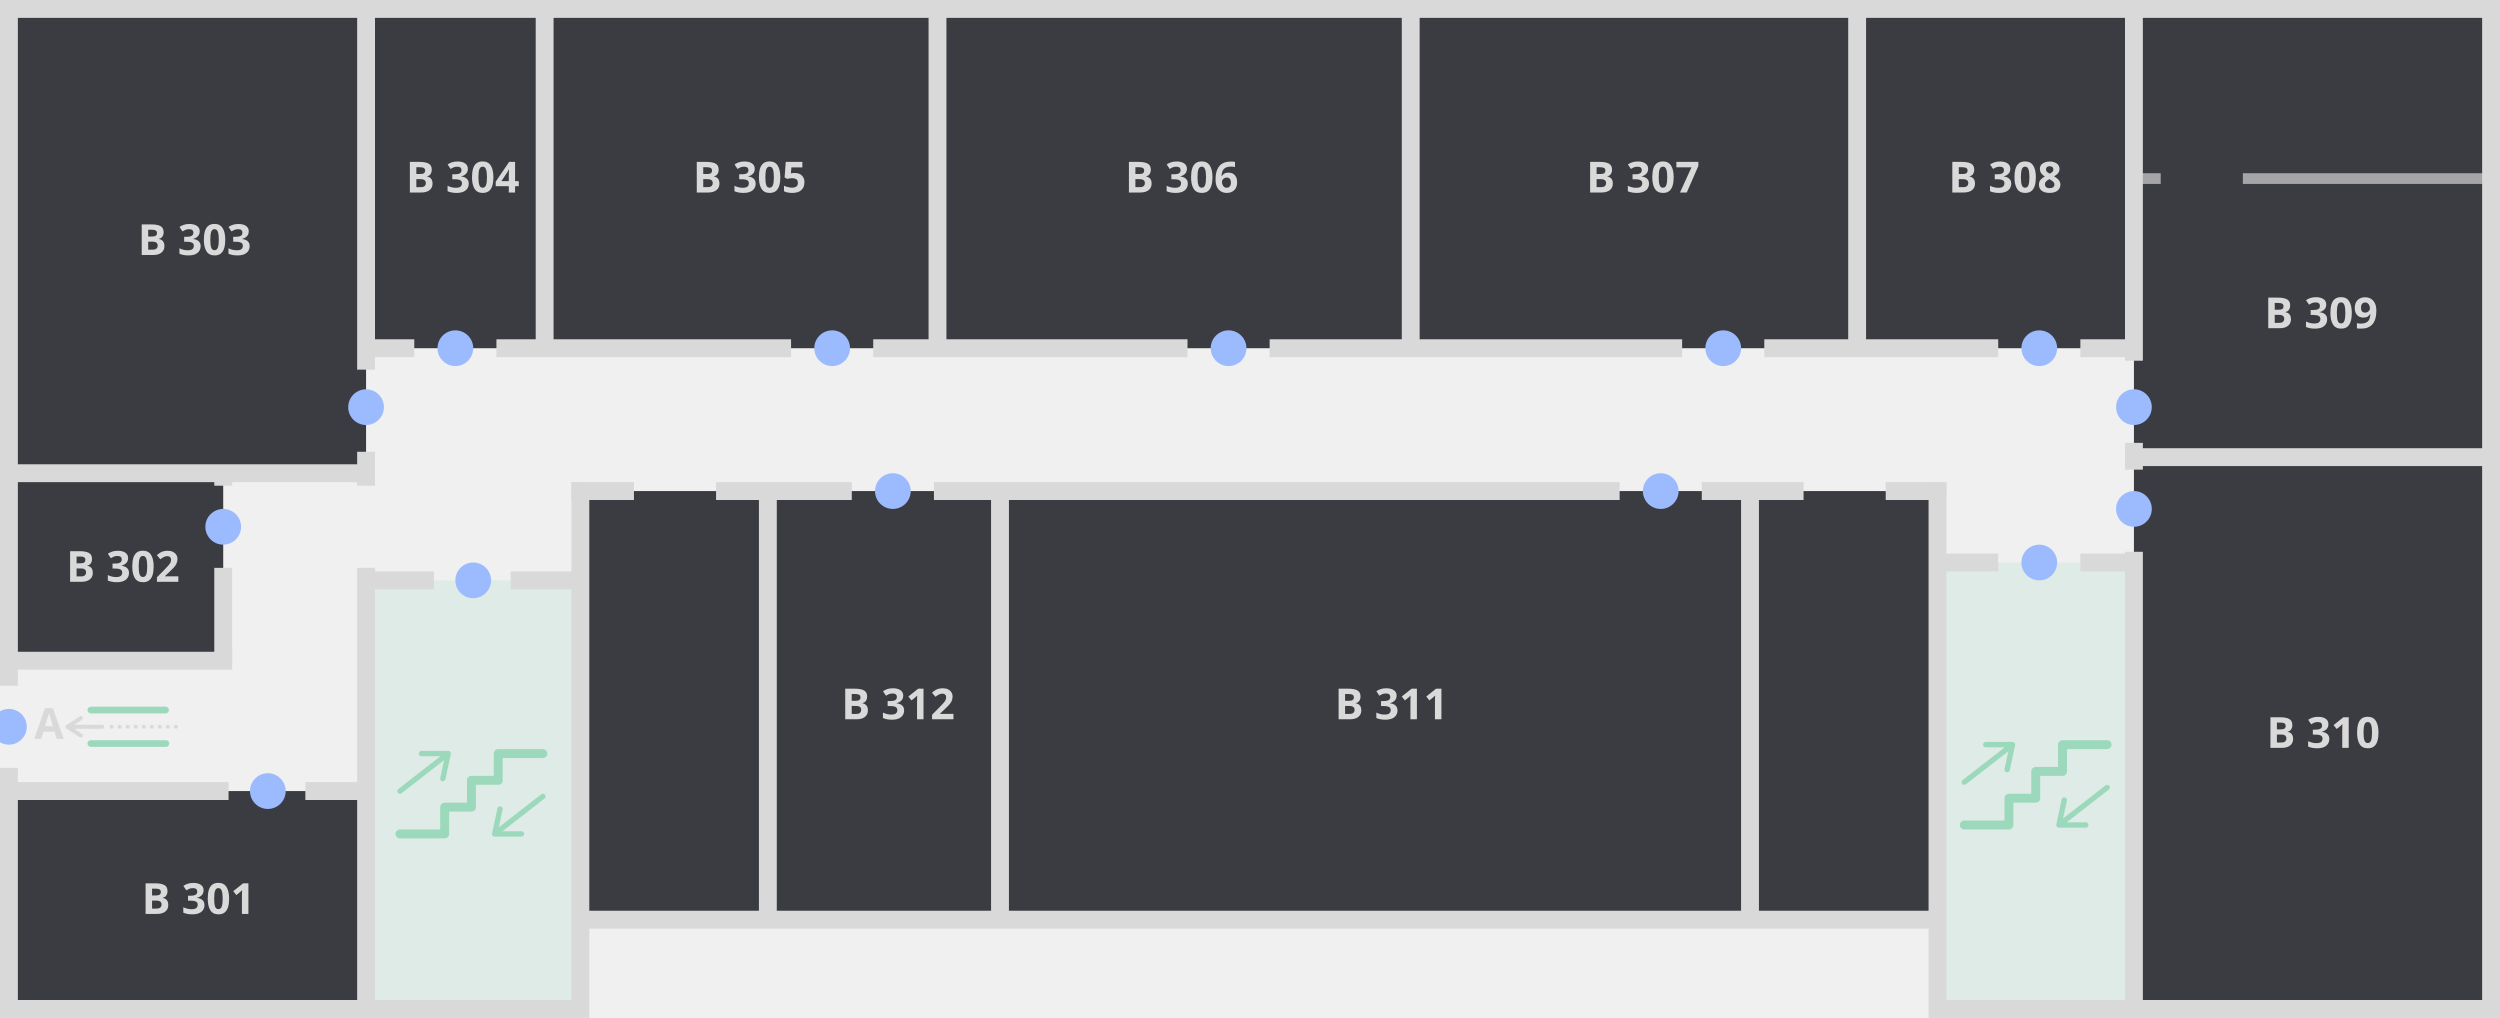
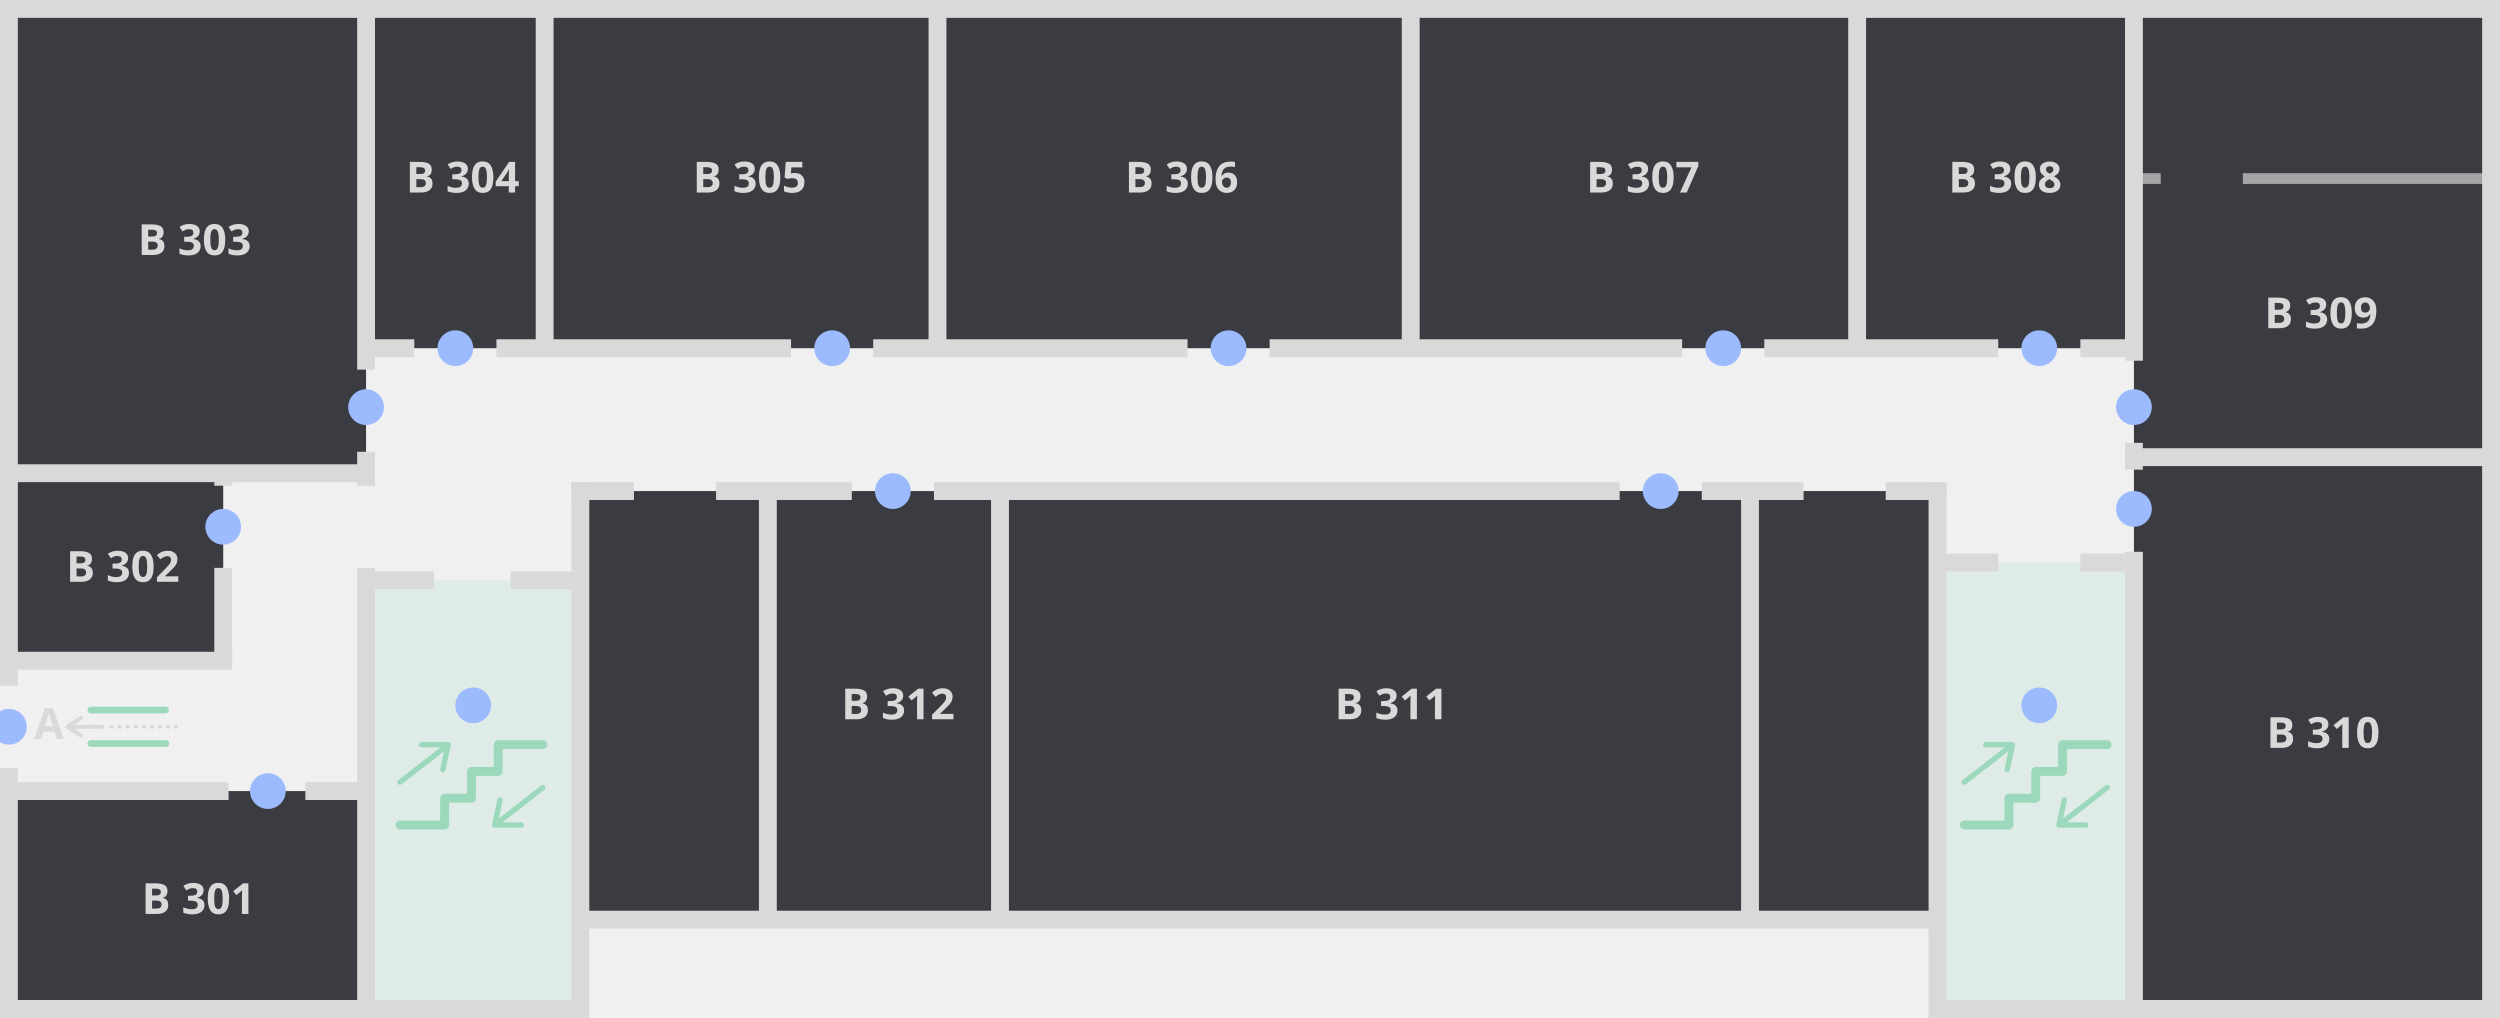
<svg xmlns="http://www.w3.org/2000/svg" width="1400" height="570" viewBox="0 0 1400 570" fill="none">
  <g id="V-3" clip-path="url(#clip0_2001_981)">
    <g id="Spaces">
      <rect id="v-312" x="430" y="275" width="130" height="240" fill="#3B3C41" />
      <rect id="v-311" x="560" y="275" width="420" height="240" fill="#3B3C41" />
      <rect id="v-310" x="1195" y="256" width="199" height="309" fill="#3B3C41" />
      <rect id="v-309" x="1195" y="5" width="199" height="251" fill="#3B3C41" />
      <rect id="v-308" x="1040" y="5" width="155" height="190" fill="#3B3C41" />
      <rect id="v-306" x="525" y="5" width="265" height="190" fill="#3B3C41" />
      <rect id="v-307" x="790" y="5" width="250" height="190" fill="#3B3C41" />
      <rect id="v-305" x="305" y="5" width="220" height="190" fill="#3B3C41" />
      <rect id="v-304" x="205" y="5" width="100" height="190" fill="#3B3C41" />
      <rect id="v-303" x="5" y="5" width="200" height="260" fill="#3B3C41" />
      <rect id="v-302" x="5" y="265" width="120" height="105" fill="#3B3C41" />
      <rect id="v-301" x="5" y="443" width="200" height="122" fill="#3B3C41" />
      <rect id="v-3-crossing-a" opacity="0.01" y="370" width="115" height="72" fill="#9CD9BC" />
      <rect id="!v-1-u2" x="325" y="275" width="105" height="240" fill="#3B3C41" />
      <rect id="!v-1-u1" x="980" y="275" width="105" height="240" fill="#3B3C41" />
      <rect id="v-3-stair-2" opacity="0.2" x="1085" y="315" width="110" height="250" fill="#9CD9BC" />
      <rect id="v-3-stair-1" opacity="0.2" x="205" y="325" width="120" height="240" fill="#9CD9BC" />
    </g>
    <g id="Walls">
      <path id="Subtract" fill-rule="evenodd" clip-rule="evenodd" d="M300 195V5H310V195H300Z" fill="#D9D9D9" />
      <path id="Vector 7" d="M525 5V195" stroke="#D9D9D9" stroke-width="10" />
      <path id="Subtract_2" fill-rule="evenodd" clip-rule="evenodd" d="M1210 103L1210 97H1195V103H1210ZM1256 103H1395V97H1256V103Z" fill="#A5A5A7" />
      <path id="Vector 5" d="M325 511L325 270" stroke="#D9D9D9" stroke-width="10" />
      <path id="Vector 6" d="M1085 513L1085 270" stroke="#D9D9D9" stroke-width="10" />
      <path id="Vector 21" d="M790 5V192" stroke="#D9D9D9" stroke-width="10" />
      <path id="Vector 24" d="M1040 2V192" stroke="#D9D9D9" stroke-width="10" />
      <path id="Vector 13" d="M1395 256H1195" stroke="#D9D9D9" stroke-width="10" />
      <path id="Vector 14" d="M430 275V515" stroke="#D9D9D9" stroke-width="10" />
      <path id="Vector 25" d="M560 275V515" stroke="#D9D9D9" stroke-width="10" />
      <path id="Vector 17" d="M980 275V512" stroke="#D9D9D9" stroke-width="10" />
      <path id="Vector 12" d="M130 370H5" stroke="#D9D9D9" stroke-width="10" />
      <path id="Subtract_3" fill-rule="evenodd" clip-rule="evenodd" d="M1200 5V202H1190V5H1200ZM1190 248H1200V263H1190V248ZM1190 309V565H1200V309H1190Z" fill="#D9D9D9" />
      <path id="Subtract_4" fill-rule="evenodd" clip-rule="evenodd" d="M243 330V320H205V330H243ZM286 330H325V320H286V330Z" fill="#D9D9D9" />
      <path id="Subtract_5" fill-rule="evenodd" clip-rule="evenodd" d="M5 260H205V270H5V260Z" fill="#D9D9D9" />
      <path id="Subtract_6" fill-rule="evenodd" clip-rule="evenodd" d="M128 448V438H5V448H128ZM171 448H205V438H171V448Z" fill="#D9D9D9" />
      <path id="Subtract_7" fill-rule="evenodd" clip-rule="evenodd" d="M1119 320V310H1085V320H1119ZM1165 320H1195V310H1165V320Z" fill="#D9D9D9" />
      <path id="Subtract_8" fill-rule="evenodd" clip-rule="evenodd" d="M1010 280V270H953V280H1010ZM1056 280H1090V270H1056V280ZM907 270V280H523V270H907ZM355 280V270H320V280H355ZM401 280H477V270H401V280Z" fill="#D9D9D9" />
      <path id="Subtract_9" fill-rule="evenodd" clip-rule="evenodd" d="M443 200V190H278V200H443ZM489 200H665V190H489V200ZM1119 190V200H988V190H1119ZM1195 200H1165V190H1195V200ZM942 200V190H711V200H942ZM232 200L232 190H205V200H232Z" fill="#D9D9D9" />
      <path id="Subtract_10" fill-rule="evenodd" clip-rule="evenodd" d="M130 272V265H120L120 272H130ZM130 318H120L120 370H130L130 318Z" fill="#D9D9D9" />
      <path id="Subtract_11" fill-rule="evenodd" clip-rule="evenodd" d="M210 253V272H200V253H210ZM210 207V5H200V207H210ZM200 318H210V565H200V318Z" fill="#D9D9D9" />
      <path id="Subtract_12" fill-rule="evenodd" clip-rule="evenodd" d="M5 0H0V5V384H10V10H205H1390V511.5V560H1090V515V510H1085H325H320V515V560H205H10V430H0V565V570H5H205H325H330V565V520H1080V565V570H1085H1395H1400V565V511.5V5V0H1395H205H5Z" fill="#D9D9D9" />
    </g>
    <g id="Textes">
      <text id="b_v_312" fill="#D9D9D9" xml:space="preserve" style="white-space: pre" font-family="GothamSSm" font-size="24" font-weight="bold" letter-spacing="0em">
        <tspan x="471.172" y="402.8">В 312</tspan>
      </text>
      <text id="b_v_311" fill="#D9D9D9" xml:space="preserve" style="white-space: pre" font-family="GothamSSm" font-size="24" font-weight="bold" letter-spacing="0em">
        <tspan x="747.465" y="402.8">В 311</tspan>
      </text>
      <text id="b_v_310" fill="#D9D9D9" xml:space="preserve" style="white-space: pre" font-family="GothamSSm" font-size="24" font-weight="bold" letter-spacing="0em">
        <tspan x="1269.28" y="418.8">В 310</tspan>
      </text>
      <text id="b_v_309" fill="#D9D9D9" xml:space="preserve" style="white-space: pre" font-family="GothamSSm" font-size="24" font-weight="bold" letter-spacing="0em">
        <tspan x="1268.07" y="183.8">В 309</tspan>
      </text>
      <text id="b_v_308" fill="#D9D9D9" xml:space="preserve" style="white-space: pre" font-family="GothamSSm" font-size="24" font-weight="bold" letter-spacing="0em">
        <tspan x="1091.14" y="107.8">В 308</tspan>
      </text>
      <text id="b_v_307" fill="#D9D9D9" xml:space="preserve" style="white-space: pre" font-family="GothamSSm" font-size="24" font-weight="bold" letter-spacing="0em">
        <tspan x="888.316" y="107.8">В 307</tspan>
      </text>
      <text id="b_v_306" fill="#D9D9D9" xml:space="preserve" style="white-space: pre" font-family="GothamSSm" font-size="24" font-weight="bold" letter-spacing="0em">
        <tspan x="630.043" y="107.8">В 306</tspan>
      </text>
      <text id="b_v_305" fill="#D9D9D9" xml:space="preserve" style="white-space: pre" font-family="GothamSSm" font-size="24" font-weight="bold" letter-spacing="0em">
        <tspan x="388.035" y="107.8">В 305</tspan>
      </text>
      <text id="b_v_304" fill="#D9D9D9" xml:space="preserve" style="white-space: pre" font-family="GothamSSm" font-size="24" font-weight="bold" letter-spacing="0em">
        <tspan x="227.367" y="107.8">В 304</tspan>
      </text>
      <text id="b_v_303" fill="#D9D9D9" xml:space="preserve" style="white-space: pre" font-family="GothamSSm" font-size="24" font-weight="bold" letter-spacing="0em">
        <tspan x="77.211" y="142.8">В 303</tspan>
      </text>
      <text id="b_v_302" fill="#D9D9D9" xml:space="preserve" style="white-space: pre" font-family="GothamSSm" font-size="24" font-weight="bold" letter-spacing="0em">
        <tspan x="37.105" y="325.8">В 302</tspan>
      </text>
      <text id="b_v_302_2" fill="#D9D9D9" xml:space="preserve" style="white-space: pre" font-family="GothamSSm" font-size="24" font-weight="bold" letter-spacing="0em">
        <tspan x="19.145" y="413.8">А</tspan>
      </text>
      <text id="b_v_301" fill="#D9D9D9" xml:space="preserve" style="white-space: pre" font-family="GothamSSm" font-size="24" font-weight="bold" letter-spacing="0em">
        <tspan x="79.375" y="511.8">В 301</tspan>
      </text>
    </g>
    <g id="Entrances">
      <circle id="18" cx="965" cy="195" r="10" fill="#9CBBFF" />
      <circle id="17" cx="205" cy="228" r="10" fill="#9CBBFF" />
      <circle id="16" cx="150" cy="443" r="10" fill="#9CBBFF" />
      <circle id="14" cx="500" cy="275" r="10" fill="#9CBBFF" />
      <circle id="13" cx="930" cy="275" r="10" fill="#9CBBFF" />
      <circle id="12" cx="125" cy="295" r="10" fill="#9CBBFF" />
      <circle id="11" cx="5" cy="407" r="10" fill="#9CBBFF" />
      <circle id="9" cx="466" cy="195" r="10" fill="#9CBBFF" />
      <circle id="7" cx="688" cy="195" r="10" fill="#9CBBFF" />
      <circle id="6" cx="255" cy="195" r="10" fill="#9CBBFF" />
      <circle id="5" cx="1142" cy="195" r="10" fill="#9CBBFF" />
-       <circle id="4" cx="1142" cy="315" r="10" fill="#9CBBFF" />
+       <circle id="4" cx="1142" cy="395" r="10" fill="#9CBBFF" />
      <circle id="3" cx="1195" cy="285" r="10" fill="#9CBBFF" />
      <circle id="2" cx="1195" cy="228" r="10" fill="#9CBBFF" />
-       <circle id="1" cx="265" cy="325" r="10" fill="#9CBBFF" />
+       <circle id="1" cx="265" cy="395" r="10" fill="#9CBBFF" />
    </g>
    <g id="Icons">
      <g id="Stair">
        <g id="Stair frame">
-           <path id="Vector 152" d="M304 422H279V437H264V452H249V467H224" stroke="#9CD9BC" stroke-width="5" stroke-linecap="round" stroke-linejoin="round" />
-           <path id="Vector 154" d="M236 422H251M251 422L248 436M251 422L224 443" stroke="#9CD9BC" stroke-width="3" stroke-linecap="round" stroke-linejoin="round" />
-           <path id="Vector 155" d="M292 467H277M277 467L280 453M277 467L304 446" stroke="#9CD9BC" stroke-width="3" stroke-linecap="round" stroke-linejoin="round" />
+           <path id="Vector 152" d="M304 417H279V432H264V447H249V462H224" stroke="#9CD9BC" stroke-width="5" stroke-linecap="round" stroke-linejoin="round" />
+           <path id="Vector 154" d="M236 417H251M251 417L248 431M251 417L224 438" stroke="#9CD9BC" stroke-width="3" stroke-linecap="round" stroke-linejoin="round" />
+           <path id="Vector 155" d="M292 462H277M277 462L280 448M277 462L304 441" stroke="#9CD9BC" stroke-width="3" stroke-linecap="round" stroke-linejoin="round" />
        </g>
      </g>
      <g id="Stair_2">
        <g id="Stair frame_2">
          <path id="Vector 152_2" d="M1180 417H1155V432H1140V447H1125V462H1100" stroke="#9CD9BC" stroke-width="5" stroke-linecap="round" stroke-linejoin="round" />
          <path id="Vector 154_2" d="M1112 417H1127M1127 417L1124 431M1127 417L1100 438" stroke="#9CD9BC" stroke-width="3" stroke-linecap="round" stroke-linejoin="round" />
          <path id="Vector 155_2" d="M1168 462H1153M1153 462L1156 448M1153 462L1180 441" stroke="#9CD9BC" stroke-width="3" stroke-linecap="round" stroke-linejoin="round" />
        </g>
      </g>
      <g id="Ð¡rossing" clip-path="url(#clip1_2001_981)">
        <g id="Group 24">
          <path id="Vector 320" d="M92.694 397.625H50.875" stroke="#9CD9BC" stroke-width="3.75" stroke-linecap="round" />
          <path id="Vector 323" d="M92.875 416.375H50.875" stroke="#9CD9BC" stroke-width="3.75" stroke-linecap="round" />
        </g>
        <g id="Group 25">
          <circle id="Ellipse 36" cx="1.125" cy="1.125" r="1.125" transform="matrix(-1 0 0 1 81.625 405.875)" fill="#D9D9D9" />
          <circle id="Ellipse 32" cx="1.125" cy="1.125" r="1.125" transform="matrix(-1 0 0 1 99.625 405.875)" fill="#D9D9D9" />
          <circle id="Ellipse 37" cx="1.125" cy="1.125" r="1.125" transform="matrix(-1 0 0 1 77.125 405.875)" fill="#D9D9D9" />
          <circle id="Ellipse 33" cx="1.125" cy="1.125" r="1.125" transform="matrix(-1 0 0 1 95.125 405.875)" fill="#D9D9D9" />
          <circle id="Ellipse 38" cx="1.125" cy="1.125" r="1.125" transform="matrix(-1 0 0 1 72.625 405.875)" fill="#D9D9D9" />
          <circle id="Ellipse 34" cx="1.125" cy="1.125" r="1.125" transform="matrix(-1 0 0 1 90.625 405.875)" fill="#D9D9D9" />
          <circle id="Ellipse 39" cx="1.125" cy="1.125" r="1.125" transform="matrix(-1 0 0 1 68.125 405.875)" fill="#D9D9D9" />
          <circle id="Ellipse 35" cx="1.125" cy="1.125" r="1.125" transform="matrix(-1 0 0 1 86.125 405.875)" fill="#D9D9D9" />
          <circle id="Ellipse 40" cx="1.125" cy="1.125" r="1.125" transform="matrix(-1 0 0 1 63.625 405.875)" fill="#D9D9D9" />
        </g>
        <path id="Vector 325" d="M57.251 407H37.751M37.751 407L45.251 402.125M37.751 407L45.251 411.875" stroke="#D9D9D9" stroke-width="2.25" stroke-miterlimit="1" stroke-linecap="round" stroke-linejoin="round" />
      </g>
    </g>
  </g>
  <defs>
    <clipPath id="clip0_2001_981">
      <rect width="1400" height="570" fill="white" />
    </clipPath>
    <clipPath id="clip1_2001_981">
      <rect width="63.75" height="45" fill="white" transform="matrix(-1 0 0 1 100.375 384.5)" />
    </clipPath>
  </defs>
</svg>
